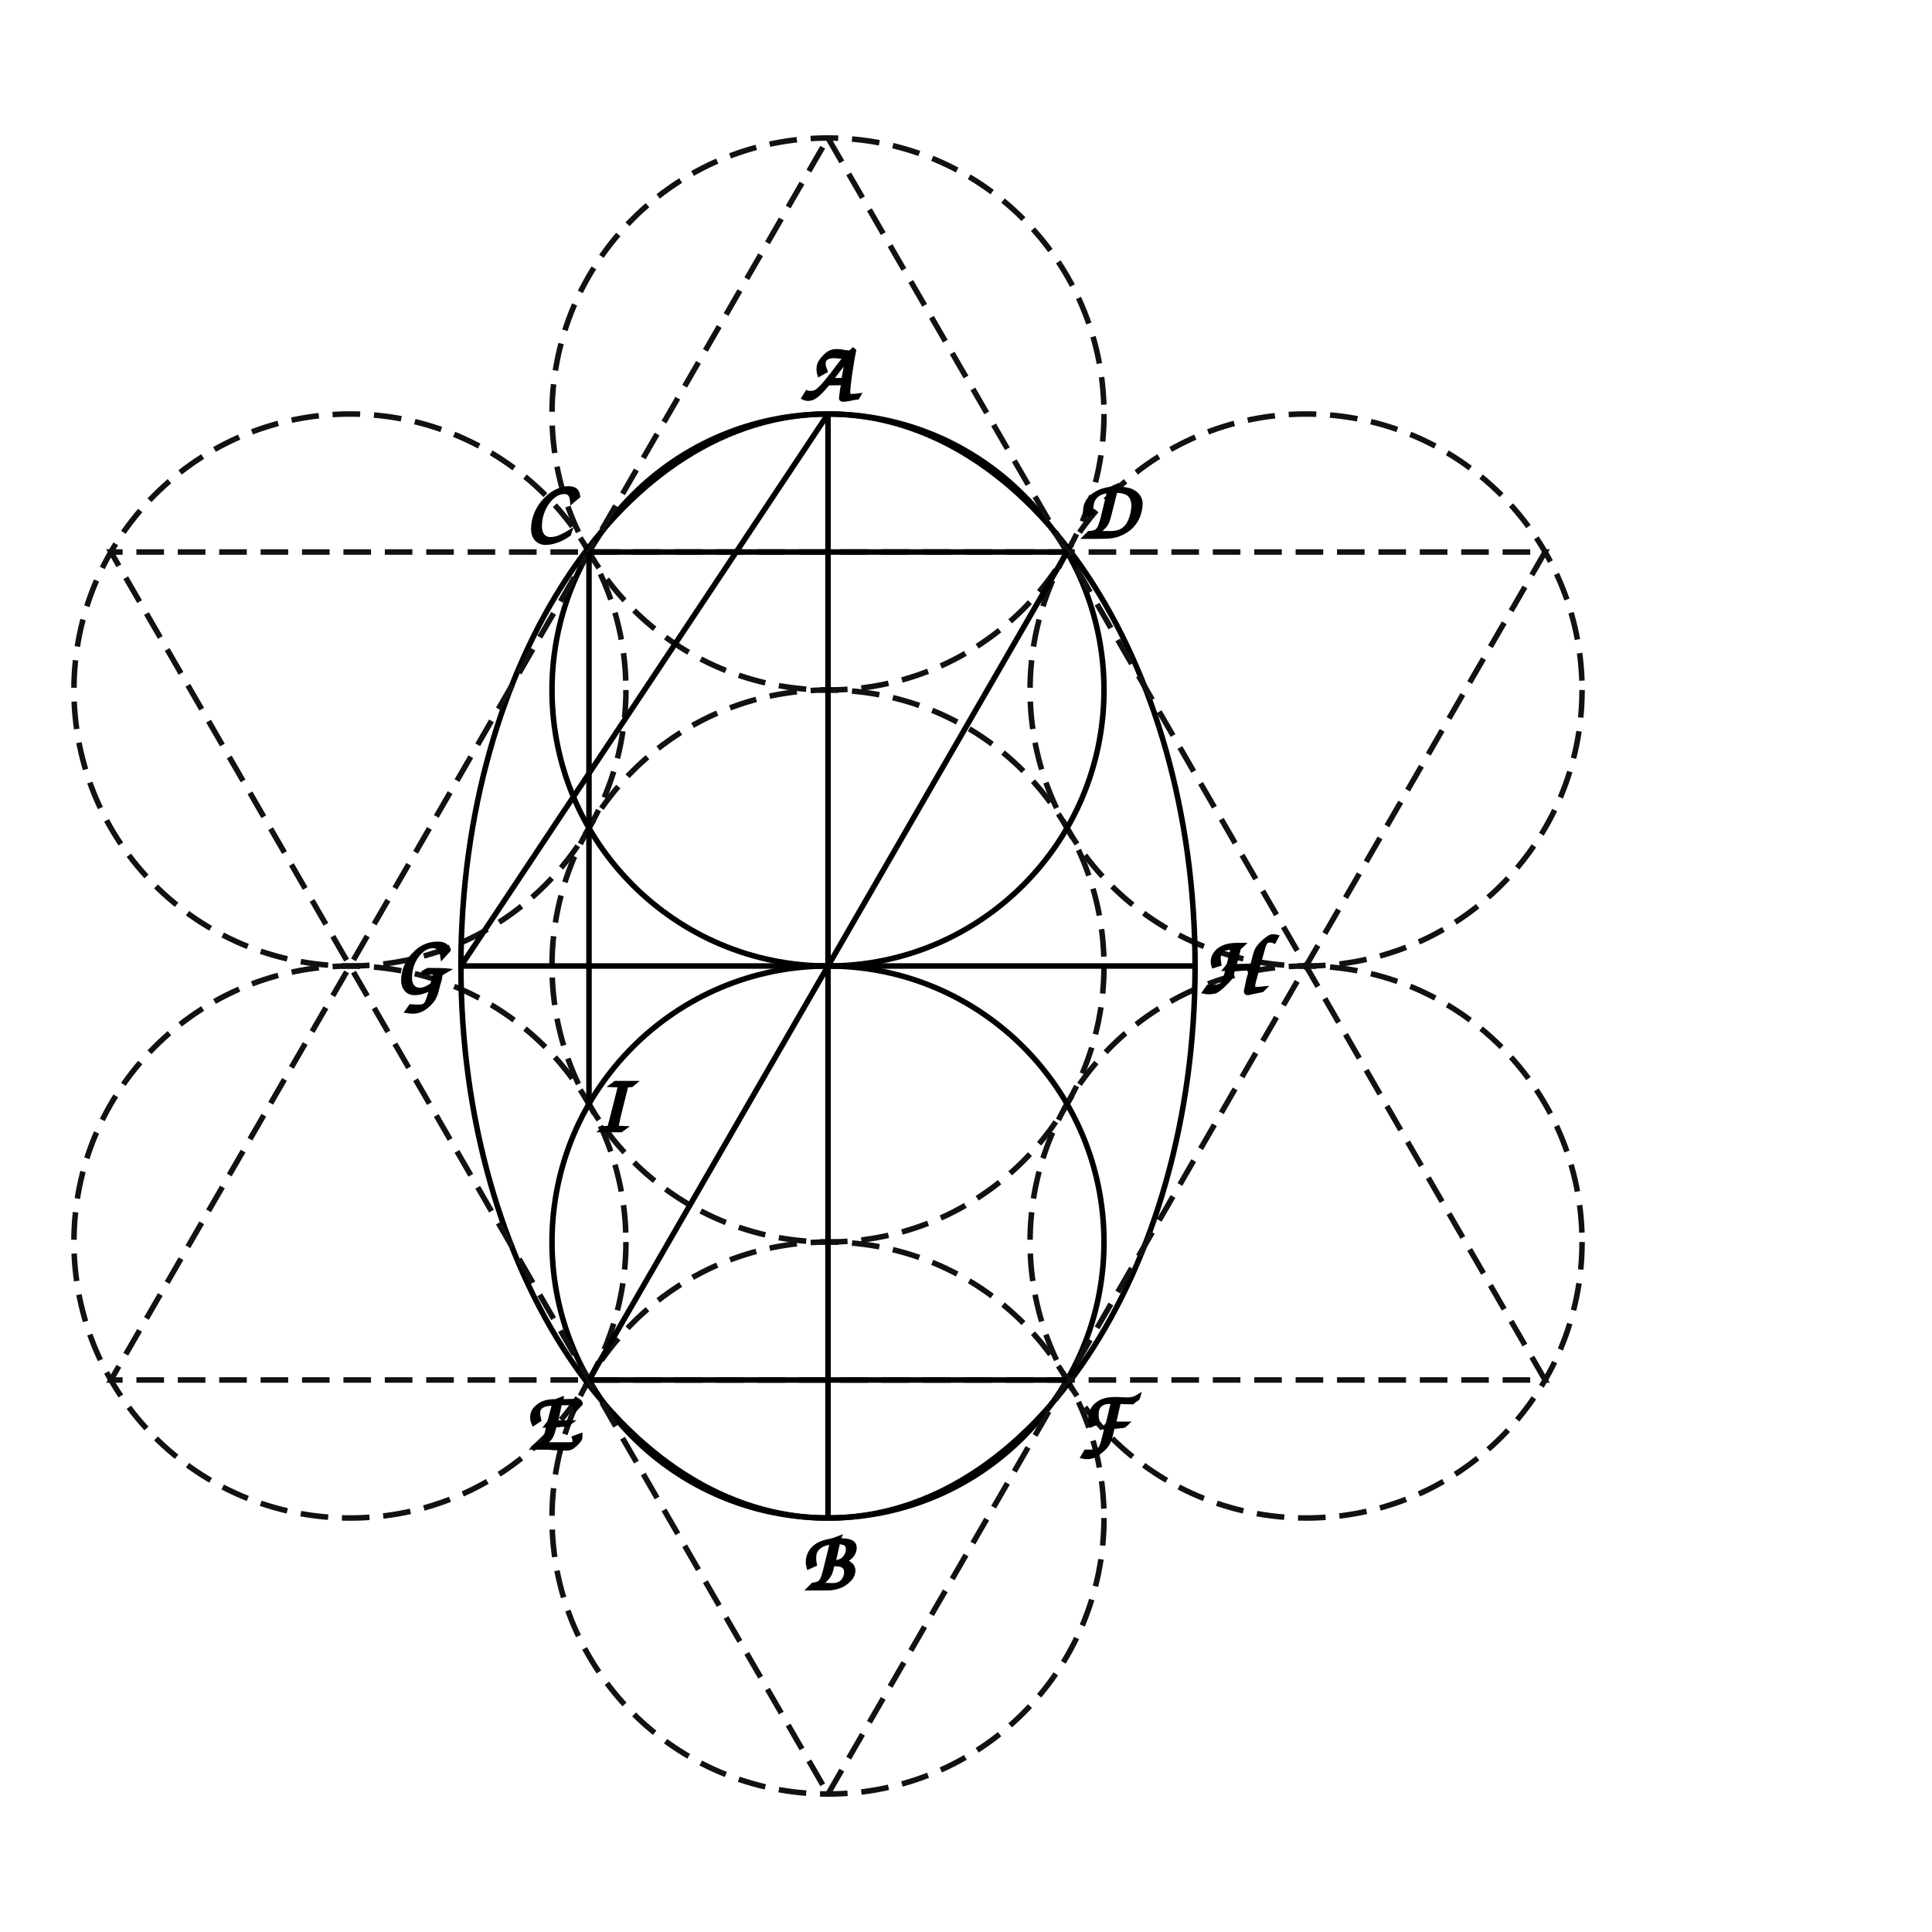
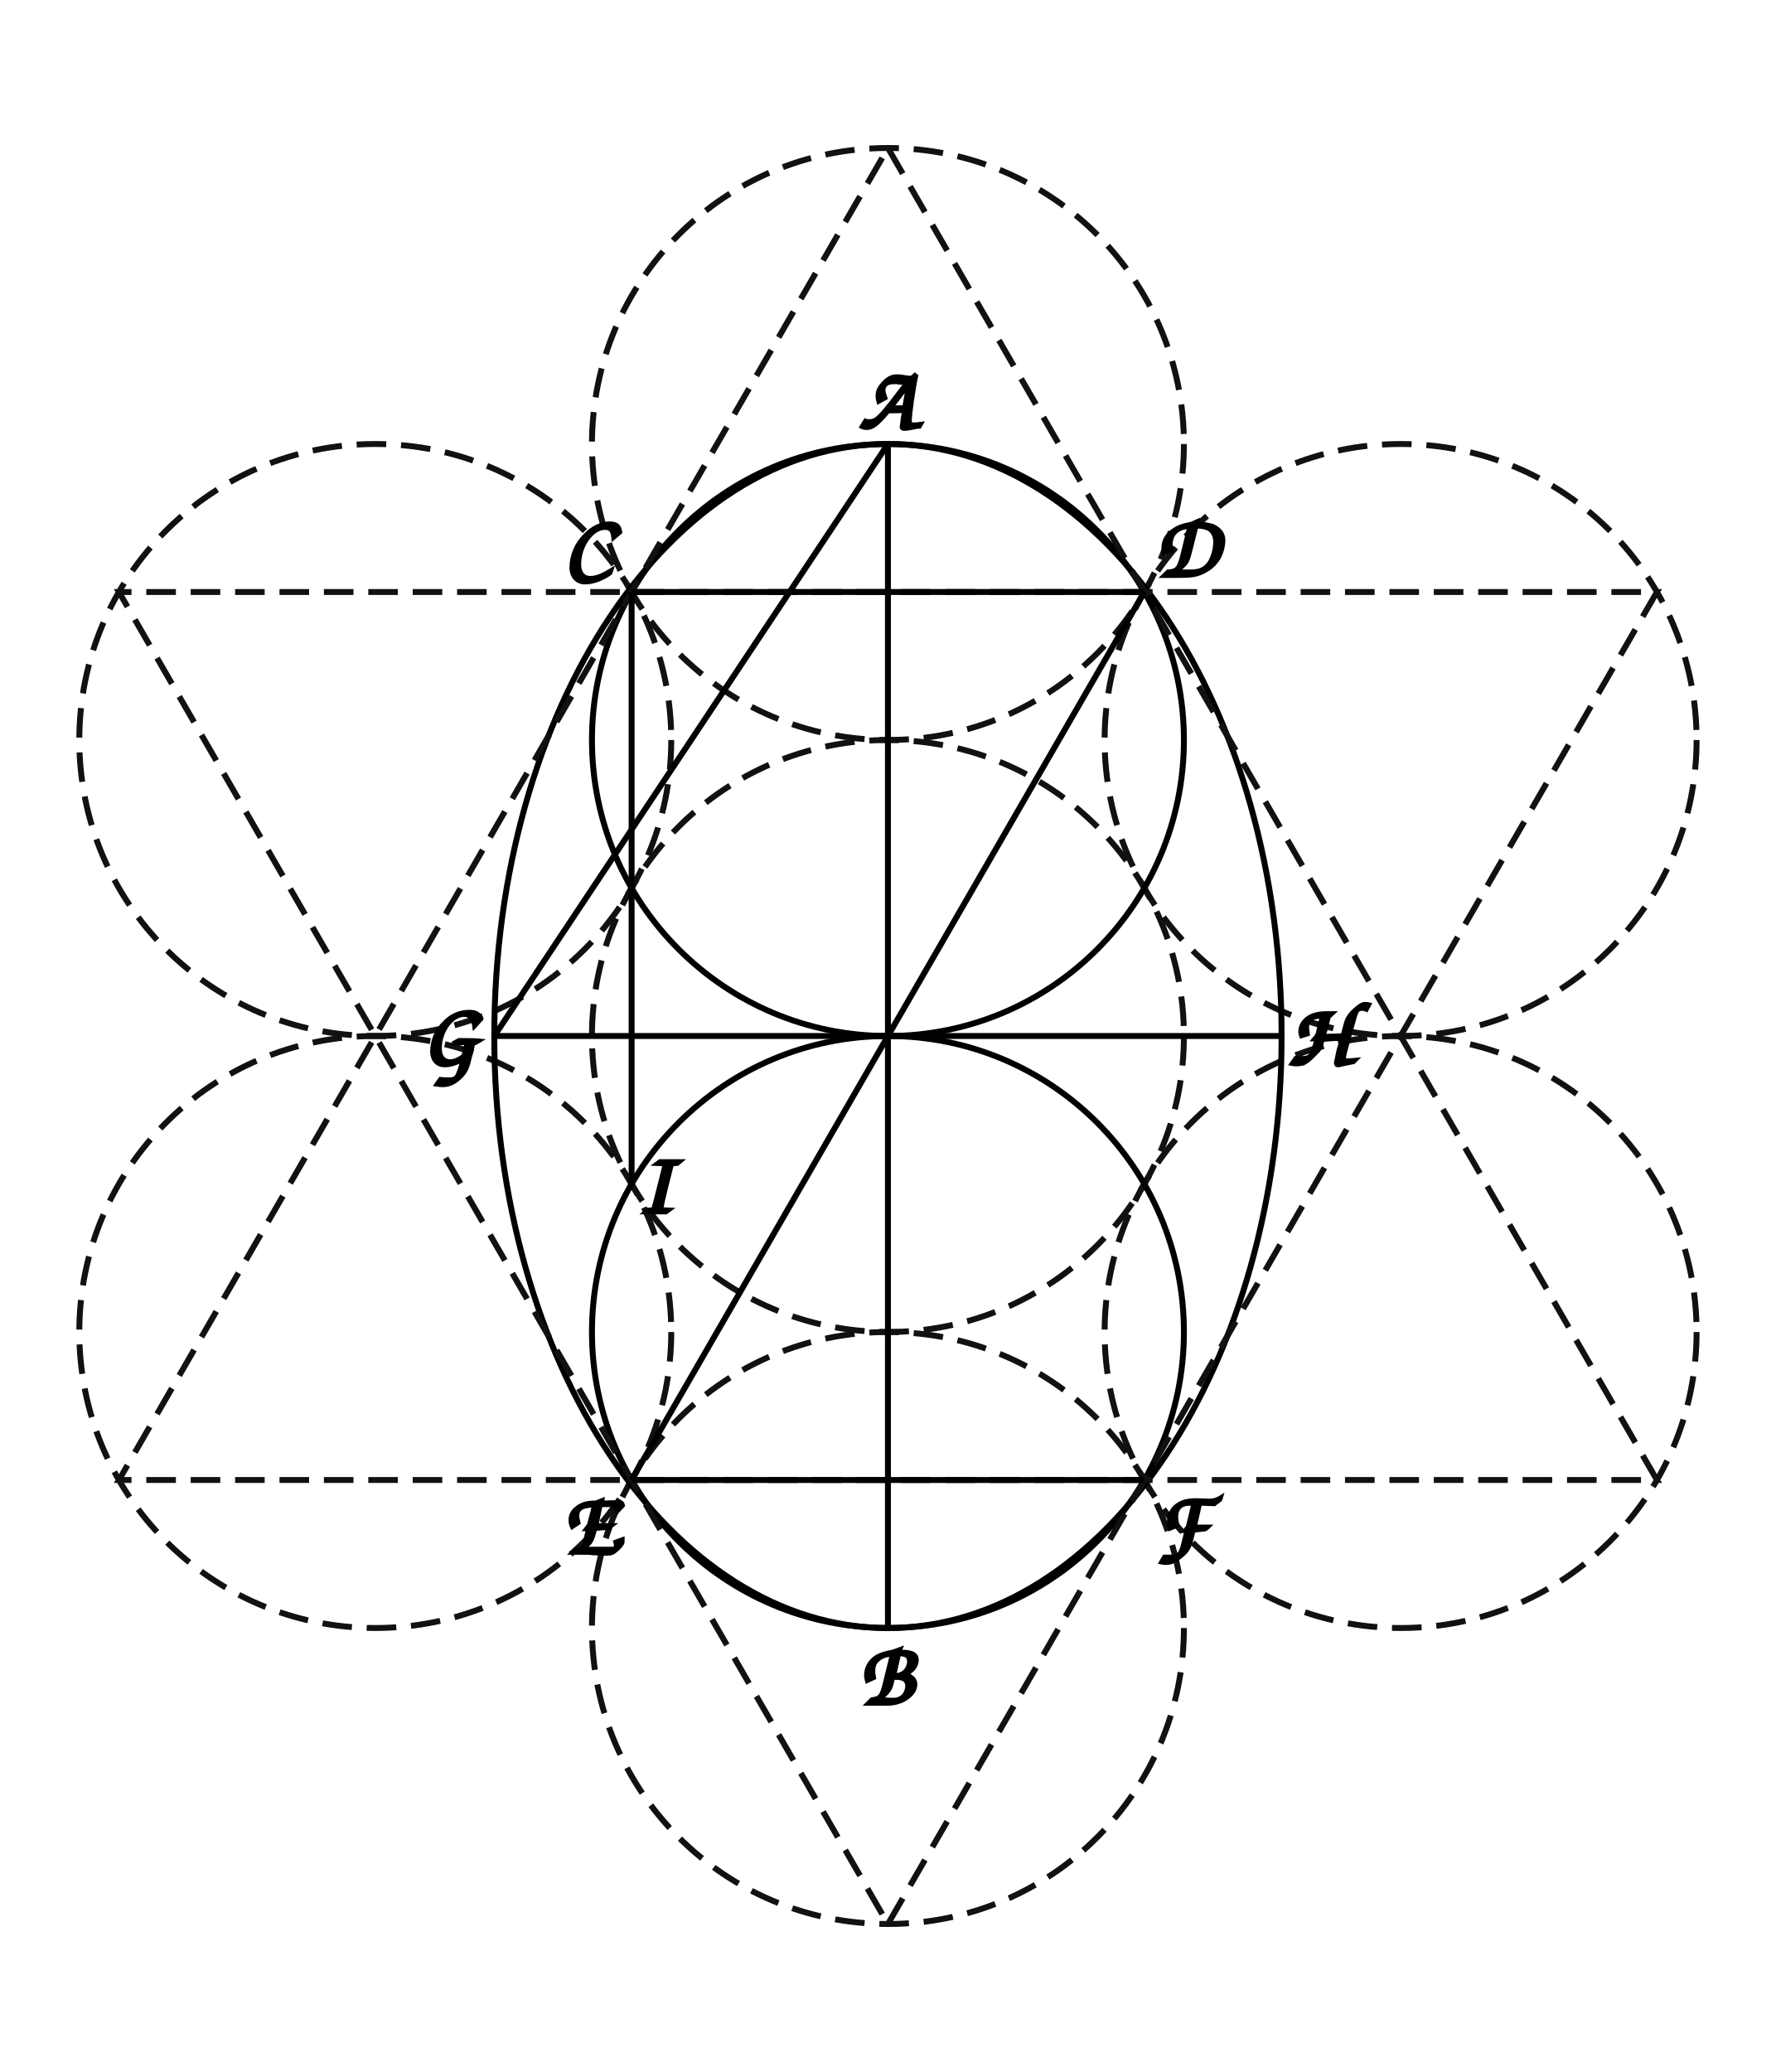
- <svg xmlns="http://www.w3.org/2000/svg" version="1.1" width="600" height="600" viewBox="-30 -35 60 70" preserveAspectRatio="xMinYMin meet">
+ <svg xmlns="http://www.w3.org/2000/svg" xmlns:xlink="http://www.w3.org/1999/xlink" version="1.1" width="600" height="700" viewBox="-30 -35 60 70" preserveAspectRatio="xMinYMin meet">
  <defs>
    <circle id="circs" r="10">
      </circle>
  </defs>
  <g stroke-width="0.2">
    <g stroke-dasharray="1 0.5" stroke="#111111" fill="none">
-       <use href="#circs" x="0" y="-20" />
-       <use href="#circs" x="0" y="0" />
-       <use href="#circs" x="0" y="20" />
-       <use href="#circs" x="17.321" y="-10" />
-       <use href="#circs" x="17.321" y="10" />
-       <use href="#circs" x="-17.321" y="-10" />
-       <use href="#circs" x="-17.321" y="10" />
+       <use xlink:href="#circs" x="0" y="-20" />
+       <use xlink:href="#circs" x="0" y="0" />
+       <use xlink:href="#circs" x="0" y="20" />
+       <use xlink:href="#circs" x="17.321" y="-10" />
+       <use xlink:href="#circs" x="17.321" y="10" />
+       <use xlink:href="#circs" x="-17.321" y="-10" />
+       <use xlink:href="#circs" x="-17.321" y="10" />
    </g>
    <g stroke="black" fill="none">
-       <use href="#circs" x="0" y="-10" />
-       <use href="#circs" x="0" y="10" />
+       <use xlink:href="#circs" x="0" y="-10" />
+       <use xlink:href="#circs" x="0" y="10" />
    </g>
    <ellipse cx="0" cy="0" ry="20" rx="13.3" fill="none" stroke="black" />
    <g stroke="#111111" fill="none" stroke-dasharray="1 0.5">
      <polygon id="dashtri" points="0,-30  25.981,15  -25.981,15" />
-       <use href="#dashtri" transform="scale(1,-1)" />
+       <use xlink:href="#dashtri" transform="scale(1,-1)" />
    </g>
    <g stroke="black" fill="none">
      <line x1="0" x2="0" y1="-20" y2="20" />
      <line x1="0" x2="-13.3" y1="-20" y2="0" />
      <line x1="-13.3" x2="13.3" y1="0" y2="0" />
      <line x1="8.66" y1="-15" x2="-8.66" y2="15" />
      <line x1="-8.66" y1="-15" x2="-8.66" y2="5" />
      <line x1="-8.66" y1="-15" x2="8.66" y2="-15" />
      <line x1="-8.66" y1="15" x2="8.66" y2="15" />
    </g>
    <g stroke="black" fill="black" stroke-width="0.05" font-weight="bold" font-family="Comic Sans MS, Comic Sans" font-size="3">
      <text x="-1" y="-20.5">A</text>
      <text x="-1" y="22.6">B</text>
      <text x="-11" y="-15.5">C</text>
      <text x="9" y="-15.5">D</text>
      <text x="-11" y="17.5">E</text>
      <text x="9" y="17.5">F</text>
      <text x="-15.8" y="1">G</text>
      <text x="13.5" y="1">H</text>
      <text x="-8.5" y="6">I</text>
    </g>
  </g>
</svg>
